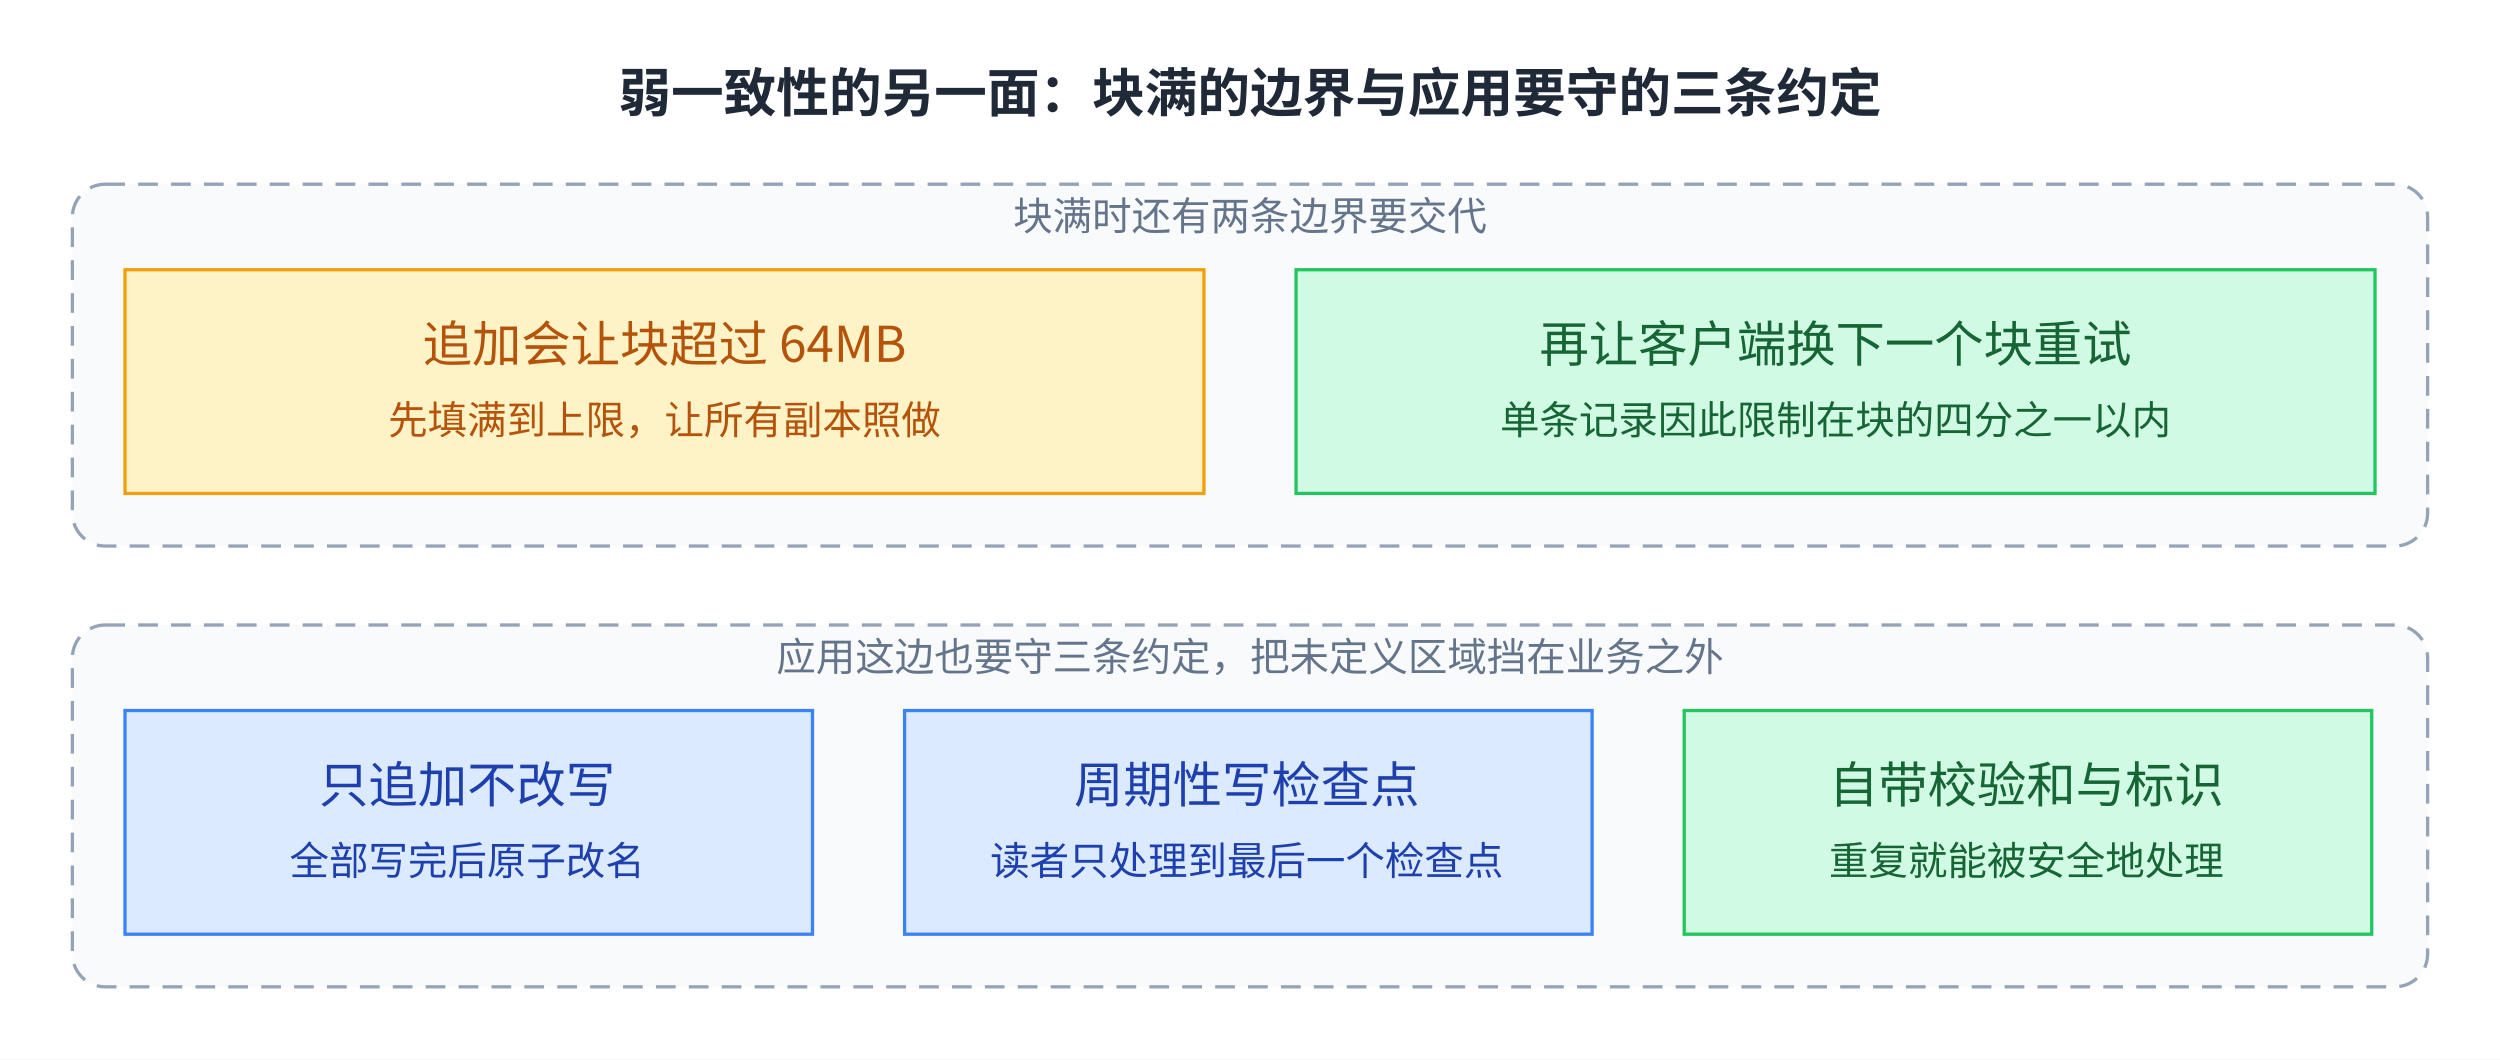
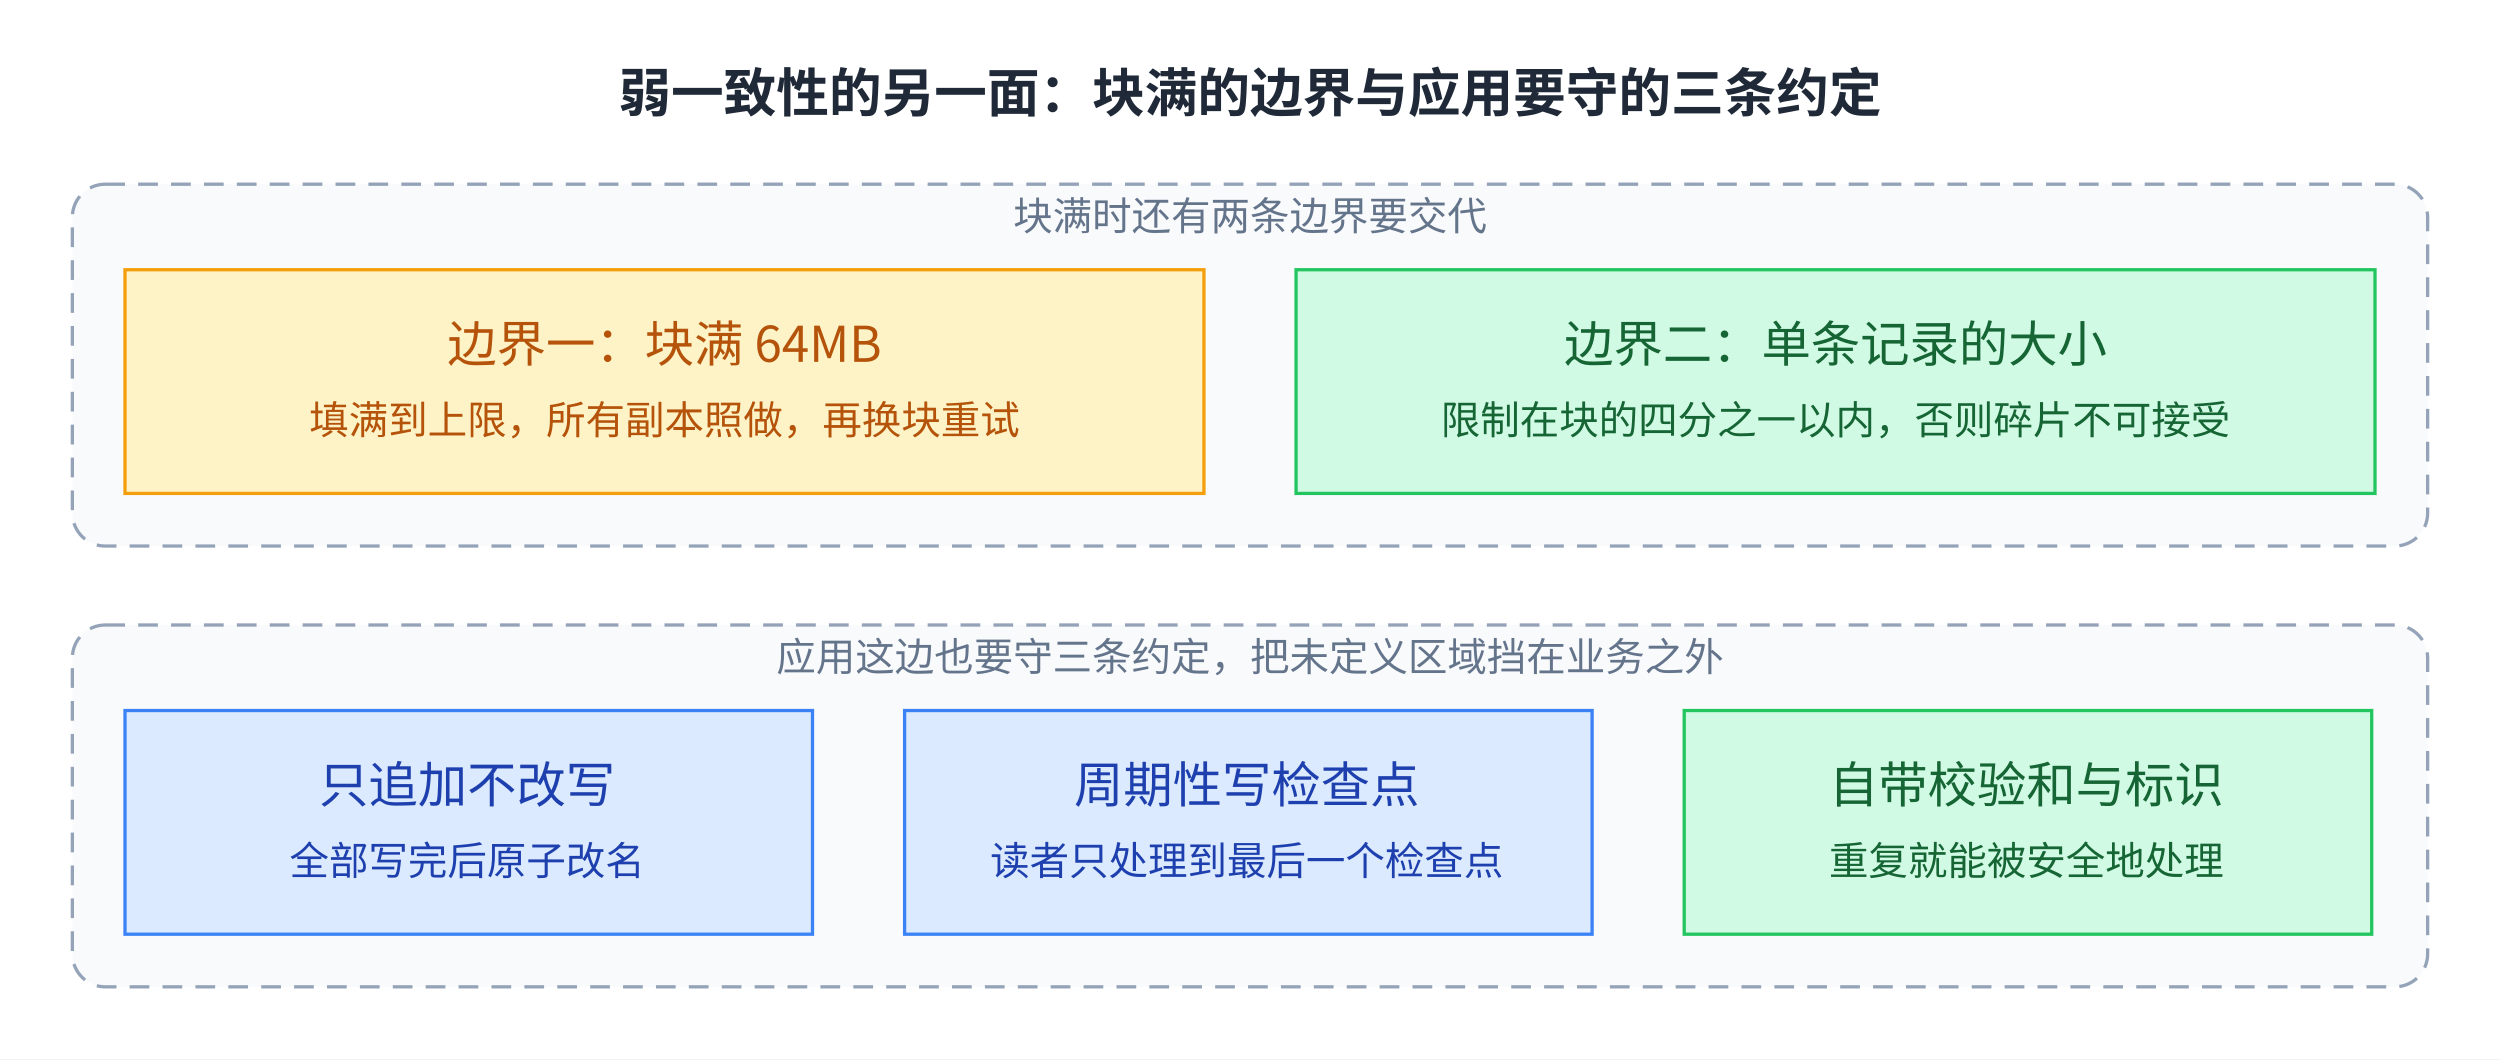
<svg xmlns="http://www.w3.org/2000/svg" viewBox="0 0 760 322" width="760" height="322" role="img" aria-labelledby="fig-gfs-22-title fig-gfs-22-desc">
  <defs>
    <style>
      text { font-family: 'PingFang SC', 'Microsoft YaHei', 'Noto Sans CJK SC', system-ui, sans-serif; }
    </style>
    <marker id="arrow" markerWidth="8" markerHeight="8" refX="2" refY="4" orient="auto" markerUnits="userSpaceOnUse">
      <path d="M0,0 L8,4 L0,8 L2,4 z" fill="#64748b" />
    </marker>
  </defs>
  <rect x="0" y="0" width="760" height="322" fill="#ffffff" />
  <text x="380" y="34" font-size="16" font-weight="600" fill="#1f2937" text-anchor="middle">弱一致性的另一面：块满的边界与应用要守的三条约定</text>
  <rect x="22" y="56" width="716" height="110" rx="10" fill="#f8fafc" stroke="#94a3b8" stroke-dasharray="6,4" />
  <text x="380" y="70" font-size="12" fill="#64748b" text-anchor="middle">块满时还有两条边界要交代</text>
  <rect x="22" y="190" width="716" height="110" rx="10" fill="#f8fafc" stroke="#94a3b8" stroke-dasharray="6,4" />
  <text x="380" y="204" font-size="12" fill="#64748b" text-anchor="middle">应用这边也要守三条约定，把未定义区域挡在业务之外</text>
  <rect x="38" y="82" width="328" height="68" fill="#fef3c7" stroke="#f59e0b" />
-   <text x="202" y="110" font-size="15" fill="#b45309" text-anchor="middle">追加会让块超过 64MB</text>
-   <text x="202" y="132" font-size="12" fill="#b45309" text-anchor="middle">先填满到上限，让所有副本照做</text>
+   <text x="202" y="110" font-size="15" fill="#b45309" text-anchor="middle">边界一：块满 64MB</text>
+   <text x="202" y="132" font-size="12" fill="#b45309" text-anchor="middle">填满到上限，所有副本照做，再换块重试</text>
  <rect x="394" y="82" width="328" height="68" fill="#d1fae5" stroke="#22c55e" />
-   <text x="558" y="110" font-size="15" fill="#166534" text-anchor="middle">再让客户端换下一个块重试</text>
-   <text x="558" y="132" font-size="12" fill="#166534" text-anchor="middle">单条记录因此限制在块的四分之一以内</text>
+   <text x="558" y="110" font-size="15" fill="#166534" text-anchor="middle">边界二：单条记录的大小</text>
+   <text x="558" y="132" font-size="12" fill="#166534" text-anchor="middle">限制在块的四分之一以内，否则碎片不可接受</text>
  <rect x="38" y="216" width="209" height="68" fill="#dbeafe" stroke="#3b82f6" />
  <text x="142" y="244" font-size="15" fill="#1e40af" text-anchor="middle">只追加不改写</text>
  <text x="142" y="266" font-size="12" fill="#1e40af" text-anchor="middle">全部写完后原子改名</text>
  <rect x="275" y="216" width="209" height="68" fill="#dbeafe" stroke="#3b82f6" />
  <text x="379" y="244" font-size="15" fill="#1e40af" text-anchor="middle">周期性写检查点</text>
  <text x="379" y="266" font-size="12" fill="#1e40af" text-anchor="middle">读者只处理到最后一个检查点</text>
  <rect x="512" y="216" width="209" height="68" fill="#d1fae5" stroke="#22c55e" />
  <text x="616" y="244" font-size="15" fill="#166534" text-anchor="middle">自带校验和与标识</text>
  <text x="616" y="266" font-size="12" fill="#166534" text-anchor="middle">重复就能被安全地处理</text>
</svg>
